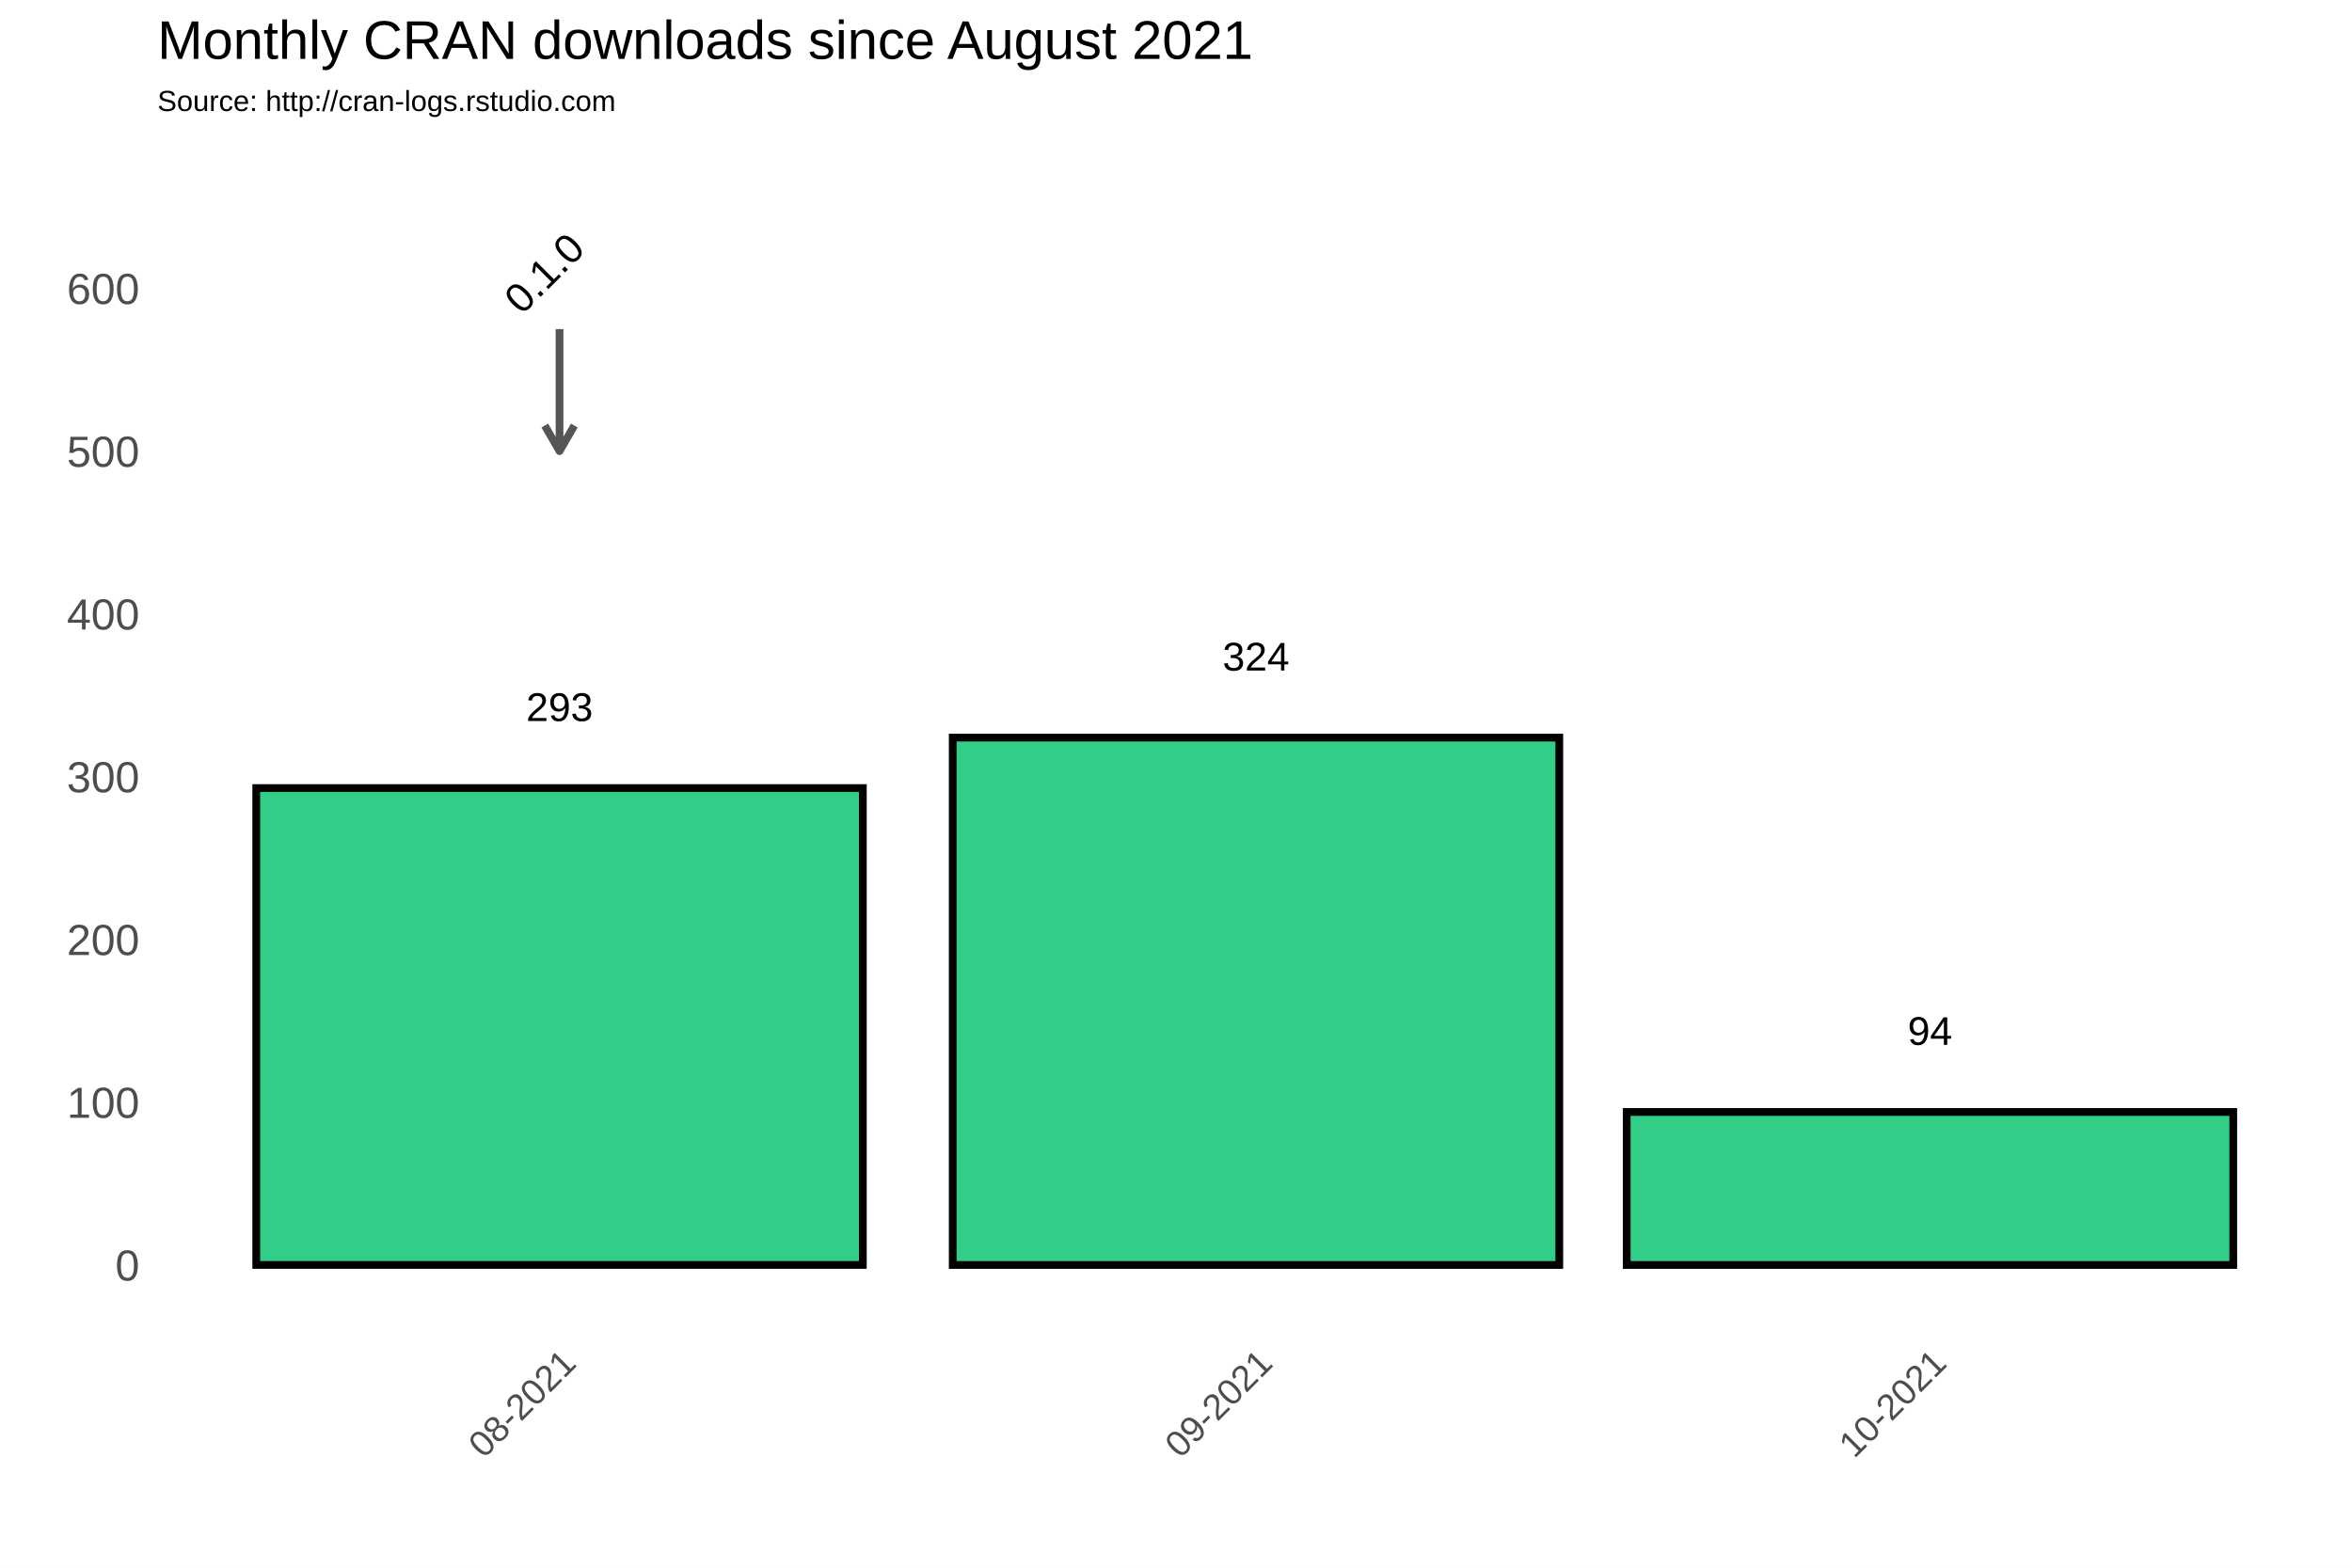
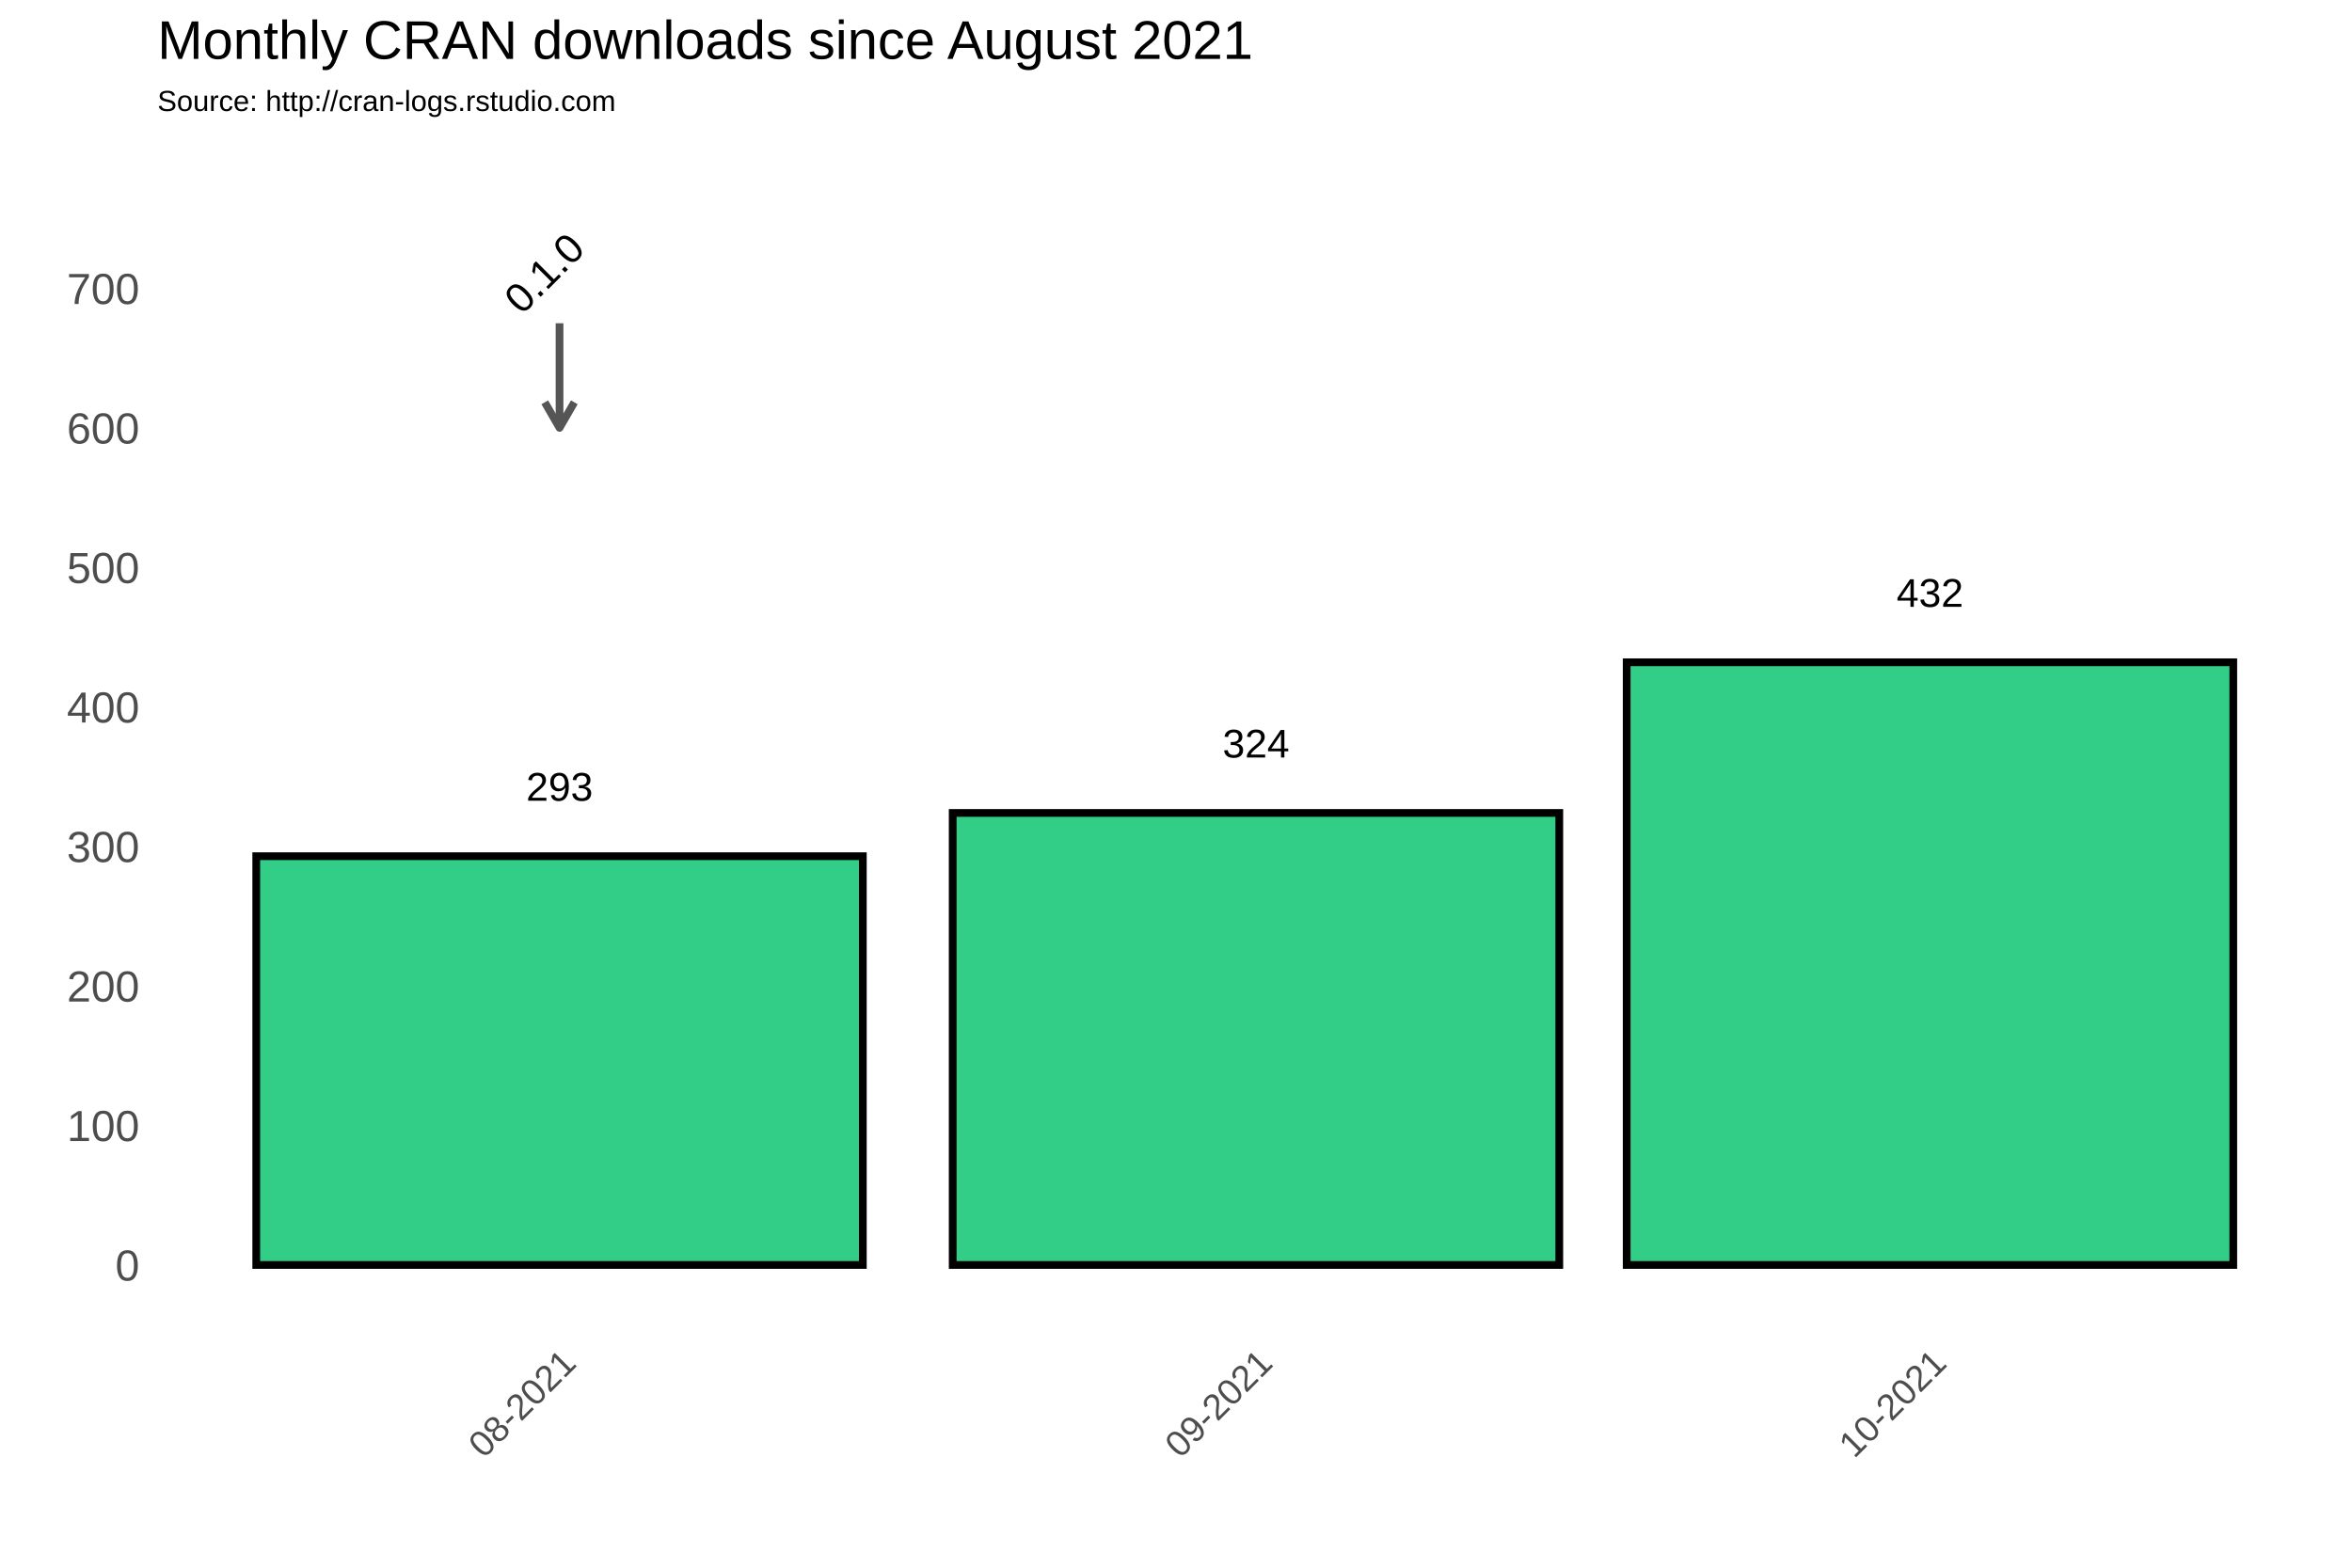
<svg xmlns="http://www.w3.org/2000/svg" class="svglite" width="648.00pt" height="432.00pt" viewBox="0 0 648.00 432.00">
  <defs>
    <style type="text/css">
    .svglite line, .svglite polyline, .svglite polygon, .svglite path, .svglite rect, .svglite circle {
      fill: none;
      stroke: #000000;
      stroke-linecap: round;
      stroke-linejoin: round;
      stroke-miterlimit: 10.00;
    }
  </style>
  </defs>
  <rect width="100%" height="100%" style="stroke: none; fill: #FFFFFF;" />
  <defs>
    <clipPath id="cpMC4wMHw2NDguMDB8MC4wMHw0MzIuMDA=">
      <rect x="0.00" y="0.00" width="648.00" height="432.00" />
    </clipPath>
  </defs>
  <g clip-path="url(#cpMC4wMHw2NDguMDB8MC4wMHw0MzIuMDA=)">
    <rect x="0.00" y="0.00" width="648.00" height="432.00" style="stroke-width: 1.07; stroke: #FFFFFF; fill: #FFFFFF;" />
  </g>
  <defs>
    <clipPath id="cpNDMuMzd8NjQyLjUyfDM3Ljc2fDM2My4zOA==">
      <rect x="43.37" y="37.76" width="599.15" height="325.62" />
    </clipPath>
  </defs>
  <g clip-path="url(#cpNDMuMzd8NjQyLjUyfDM3Ljc2fDM2My4zOA==)">
    <rect x="43.37" y="37.76" width="599.15" height="325.62" style="stroke-width: 1.07; stroke: none;" />
-     <polyline points="43.37,326.15 642.52,326.15 " style="stroke-width: 0.53; stroke: #FFFFFF; stroke-linecap: butt;" />
-     <polyline points="43.37,281.30 642.52,281.30 " style="stroke-width: 0.53; stroke: #FFFFFF; stroke-linecap: butt;" />
-     <polyline points="43.37,236.45 642.52,236.45 " style="stroke-width: 0.53; stroke: #FFFFFF; stroke-linecap: butt;" />
-     <polyline points="43.37,191.60 642.52,191.60 " style="stroke-width: 0.53; stroke: #FFFFFF; stroke-linecap: butt;" />
-     <polyline points="43.37,146.75 642.52,146.75 " style="stroke-width: 0.53; stroke: #FFFFFF; stroke-linecap: butt;" />
-     <polyline points="43.37,101.90 642.52,101.90 " style="stroke-width: 0.53; stroke: #FFFFFF; stroke-linecap: butt;" />
-     <polyline points="43.37,57.04 642.52,57.04 " style="stroke-width: 0.53; stroke: #FFFFFF; stroke-linecap: butt;" />
+     <polyline points="43.37,329.36 642.52,329.36 " style="stroke-width: 0.53; stroke: #FFFFFF; stroke-linecap: butt;" />
+     <polyline points="43.37,290.91 642.52,290.91 " style="stroke-width: 0.53; stroke: #FFFFFF; stroke-linecap: butt;" />
+     <polyline points="43.37,252.47 642.52,252.47 " style="stroke-width: 0.53; stroke: #FFFFFF; stroke-linecap: butt;" />
+     <polyline points="43.37,214.02 642.52,214.02 " style="stroke-width: 0.53; stroke: #FFFFFF; stroke-linecap: butt;" />
+     <polyline points="43.37,175.58 642.52,175.58 " style="stroke-width: 0.53; stroke: #FFFFFF; stroke-linecap: butt;" />
+     <polyline points="43.37,137.14 642.52,137.14 " style="stroke-width: 0.53; stroke: #FFFFFF; stroke-linecap: butt;" />
+     <polyline points="43.37,98.69 642.52,98.69 " style="stroke-width: 0.53; stroke: #FFFFFF; stroke-linecap: butt;" />
+     <polyline points="43.37,60.25 642.52,60.25 " style="stroke-width: 0.53; stroke: #FFFFFF; stroke-linecap: butt;" />
+     <polyline points="43.37,41.03 642.52,41.03 " style="stroke-width: 0.53; stroke: #FFFFFF; stroke-linecap: butt;" />
    <polyline points="58.22,363.38 58.22,37.76 " style="stroke-width: 0.53; stroke: #FFFFFF; stroke-linecap: butt;" />
    <polyline points="250.10,363.38 250.10,37.76 " style="stroke-width: 0.53; stroke: #FFFFFF; stroke-linecap: butt;" />
    <polyline points="438.88,363.38 438.88,37.76 " style="stroke-width: 0.53; stroke: #FFFFFF; stroke-linecap: butt;" />
    <polyline points="627.67,363.38 627.67,37.76 " style="stroke-width: 0.53; stroke: #FFFFFF; stroke-linecap: butt;" />
    <polyline points="43.37,348.58 642.52,348.58 " style="stroke-width: 1.07; stroke: #FFFFFF; stroke-linecap: butt;" />
-     <polyline points="43.37,303.73 642.52,303.73 " style="stroke-width: 1.07; stroke: #FFFFFF; stroke-linecap: butt;" />
-     <polyline points="43.37,258.88 642.52,258.88 " style="stroke-width: 1.07; stroke: #FFFFFF; stroke-linecap: butt;" />
-     <polyline points="43.37,214.02 642.52,214.02 " style="stroke-width: 1.07; stroke: #FFFFFF; stroke-linecap: butt;" />
-     <polyline points="43.37,169.17 642.52,169.17 " style="stroke-width: 1.07; stroke: #FFFFFF; stroke-linecap: butt;" />
-     <polyline points="43.37,124.32 642.52,124.32 " style="stroke-width: 1.07; stroke: #FFFFFF; stroke-linecap: butt;" />
+     <polyline points="43.37,310.13 642.52,310.13 " style="stroke-width: 1.07; stroke: #FFFFFF; stroke-linecap: butt;" />
+     <polyline points="43.37,271.69 642.52,271.69 " style="stroke-width: 1.07; stroke: #FFFFFF; stroke-linecap: butt;" />
+     <polyline points="43.37,233.25 642.52,233.25 " style="stroke-width: 1.07; stroke: #FFFFFF; stroke-linecap: butt;" />
+     <polyline points="43.37,194.80 642.52,194.80 " style="stroke-width: 1.07; stroke: #FFFFFF; stroke-linecap: butt;" />
+     <polyline points="43.37,156.36 642.52,156.36 " style="stroke-width: 1.07; stroke: #FFFFFF; stroke-linecap: butt;" />
+     <polyline points="43.37,117.91 642.52,117.91 " style="stroke-width: 1.07; stroke: #FFFFFF; stroke-linecap: butt;" />
    <polyline points="43.37,79.47 642.52,79.47 " style="stroke-width: 1.07; stroke: #FFFFFF; stroke-linecap: butt;" />
    <polyline points="154.16,363.38 154.16,37.76 " style="stroke-width: 1.07; stroke: #FFFFFF; stroke-linecap: butt;" />
    <polyline points="346.04,363.38 346.04,37.76 " style="stroke-width: 1.07; stroke: #FFFFFF; stroke-linecap: butt;" />
    <polyline points="531.73,363.38 531.73,37.76 " style="stroke-width: 1.07; stroke: #FFFFFF; stroke-linecap: butt;" />
-     <rect x="70.60" y="217.16" width="167.12" height="131.41" style="stroke-width: 2.13; stroke-linecap: square; stroke-linejoin: miter; fill: #32CD87;" />
-     <rect x="262.48" y="203.26" width="167.12" height="145.32" style="stroke-width: 2.13; stroke-linecap: square; stroke-linejoin: miter; fill: #32CD87;" />
-     <rect x="448.17" y="306.42" width="167.12" height="42.16" style="stroke-width: 2.13; stroke-linecap: square; stroke-linejoin: miter; fill: #32CD87;" />
-     <text x="154.16" y="198.69" text-anchor="middle" style="font-size: 11.04px; font-family: Arial;" textLength="18.40px" lengthAdjust="spacingAndGlyphs">293</text>
-     <text x="346.04" y="184.78" text-anchor="middle" style="font-size: 11.04px; font-family: Arial;" textLength="18.40px" lengthAdjust="spacingAndGlyphs">324</text>
-     <text x="531.73" y="287.94" text-anchor="middle" style="font-size: 11.04px; font-family: Arial;" textLength="12.27px" lengthAdjust="spacingAndGlyphs">94</text>
-     <line x1="154.16" y1="90.68" x2="154.16" y2="124.32" style="stroke-width: 2.13; stroke: #555555; stroke-linecap: butt;" />
-     <polyline points="150.09,117.27 154.16,124.32 158.23,117.27 " style="stroke-width: 2.13; stroke: #555555; stroke-linecap: butt;" />
+     <rect x="70.60" y="235.94" width="167.12" height="112.64" style="stroke-width: 2.13; stroke-linecap: square; stroke-linejoin: miter; fill: #32CD87;" />
+     <rect x="262.48" y="224.02" width="167.12" height="124.56" style="stroke-width: 2.13; stroke-linecap: square; stroke-linejoin: miter; fill: #32CD87;" />
+     <rect x="448.17" y="182.50" width="167.12" height="166.08" style="stroke-width: 2.13; stroke-linecap: square; stroke-linejoin: miter; fill: #32CD87;" />
+     <text x="154.16" y="220.66" text-anchor="middle" style="font-size: 11.04px; font-family: Arial;" textLength="18.40px" lengthAdjust="spacingAndGlyphs">293</text>
+     <text x="346.04" y="208.75" text-anchor="middle" style="font-size: 11.04px; font-family: Arial;" textLength="18.40px" lengthAdjust="spacingAndGlyphs">324</text>
+     <text x="531.73" y="167.23" text-anchor="middle" style="font-size: 11.04px; font-family: Arial;" textLength="18.40px" lengthAdjust="spacingAndGlyphs">432</text>
+     <line x1="154.16" y1="89.08" x2="154.16" y2="117.91" style="stroke-width: 2.13; stroke: #555555; stroke-linecap: butt;" />
+     <polyline points="150.09,110.86 154.16,117.91 158.23,110.86 " style="stroke-width: 2.13; stroke: #555555; stroke-linecap: butt;" />
    <text transform="translate(152.72,78.03) rotate(-45)" text-anchor="middle" style="font-size: 11.38px; font-family: Arial;" textLength="25.31px" lengthAdjust="spacingAndGlyphs">0.1.0</text>
  </g>
  <g clip-path="url(#cpMC4wMHw2NDguMDB8MC4wMHw0MzIuMDA=)">
    <text x="38.44" y="352.88" text-anchor="end" style="font-size: 12.00px; fill: #4D4D4D; font-family: Arial;" textLength="6.67px" lengthAdjust="spacingAndGlyphs">0</text>
-     <text x="38.44" y="308.03" text-anchor="end" style="font-size: 12.00px; fill: #4D4D4D; font-family: Arial;" textLength="20.02px" lengthAdjust="spacingAndGlyphs">100</text>
-     <text x="38.44" y="263.17" text-anchor="end" style="font-size: 12.00px; fill: #4D4D4D; font-family: Arial;" textLength="20.02px" lengthAdjust="spacingAndGlyphs">200</text>
-     <text x="38.44" y="218.32" text-anchor="end" style="font-size: 12.00px; fill: #4D4D4D; font-family: Arial;" textLength="20.02px" lengthAdjust="spacingAndGlyphs">300</text>
-     <text x="38.44" y="173.47" text-anchor="end" style="font-size: 12.00px; fill: #4D4D4D; font-family: Arial;" textLength="20.02px" lengthAdjust="spacingAndGlyphs">400</text>
-     <text x="38.44" y="128.62" text-anchor="end" style="font-size: 12.00px; fill: #4D4D4D; font-family: Arial;" textLength="20.02px" lengthAdjust="spacingAndGlyphs">500</text>
-     <text x="38.44" y="83.77" text-anchor="end" style="font-size: 12.00px; fill: #4D4D4D; font-family: Arial;" textLength="20.02px" lengthAdjust="spacingAndGlyphs">600</text>
+     <text x="38.44" y="314.43" text-anchor="end" style="font-size: 12.00px; fill: #4D4D4D; font-family: Arial;" textLength="20.02px" lengthAdjust="spacingAndGlyphs">100</text>
+     <text x="38.44" y="275.99" text-anchor="end" style="font-size: 12.00px; fill: #4D4D4D; font-family: Arial;" textLength="20.02px" lengthAdjust="spacingAndGlyphs">200</text>
+     <text x="38.44" y="237.54" text-anchor="end" style="font-size: 12.00px; fill: #4D4D4D; font-family: Arial;" textLength="20.02px" lengthAdjust="spacingAndGlyphs">300</text>
+     <text x="38.44" y="199.10" text-anchor="end" style="font-size: 12.00px; fill: #4D4D4D; font-family: Arial;" textLength="20.02px" lengthAdjust="spacingAndGlyphs">400</text>
+     <text x="38.44" y="160.66" text-anchor="end" style="font-size: 12.00px; fill: #4D4D4D; font-family: Arial;" textLength="20.02px" lengthAdjust="spacingAndGlyphs">500</text>
+     <text x="38.44" y="122.21" text-anchor="end" style="font-size: 12.00px; fill: #4D4D4D; font-family: Arial;" textLength="20.02px" lengthAdjust="spacingAndGlyphs">600</text>
+     <text x="38.44" y="83.77" text-anchor="end" style="font-size: 12.00px; fill: #4D4D4D; font-family: Arial;" textLength="20.02px" lengthAdjust="spacingAndGlyphs">700</text>
    <text transform="translate(159.23,376.17) rotate(-45)" text-anchor="end" style="font-size: 10.00px; fill: #4D4D4D; font-family: Arial;" textLength="36.73px" lengthAdjust="spacingAndGlyphs">08-2021</text>
    <text transform="translate(351.11,376.17) rotate(-45)" text-anchor="end" style="font-size: 10.00px; fill: #4D4D4D; font-family: Arial;" textLength="36.73px" lengthAdjust="spacingAndGlyphs">09-2021</text>
    <text transform="translate(536.79,376.17) rotate(-45)" text-anchor="end" style="font-size: 10.00px; fill: #4D4D4D; font-family: Arial;" textLength="36.73px" lengthAdjust="spacingAndGlyphs">10-2021</text>
    <text x="43.37" y="30.59" style="font-size: 8.00px; font-family: Arial;" textLength="126.32px" lengthAdjust="spacingAndGlyphs">Source: http://cran-logs.rstudio.com</text>
    <text x="43.37" y="16.22" style="font-size: 15.00px; font-family: Arial;" textLength="301.75px" lengthAdjust="spacingAndGlyphs">Monthly CRAN downloads since August 2021</text>
  </g>
</svg>
